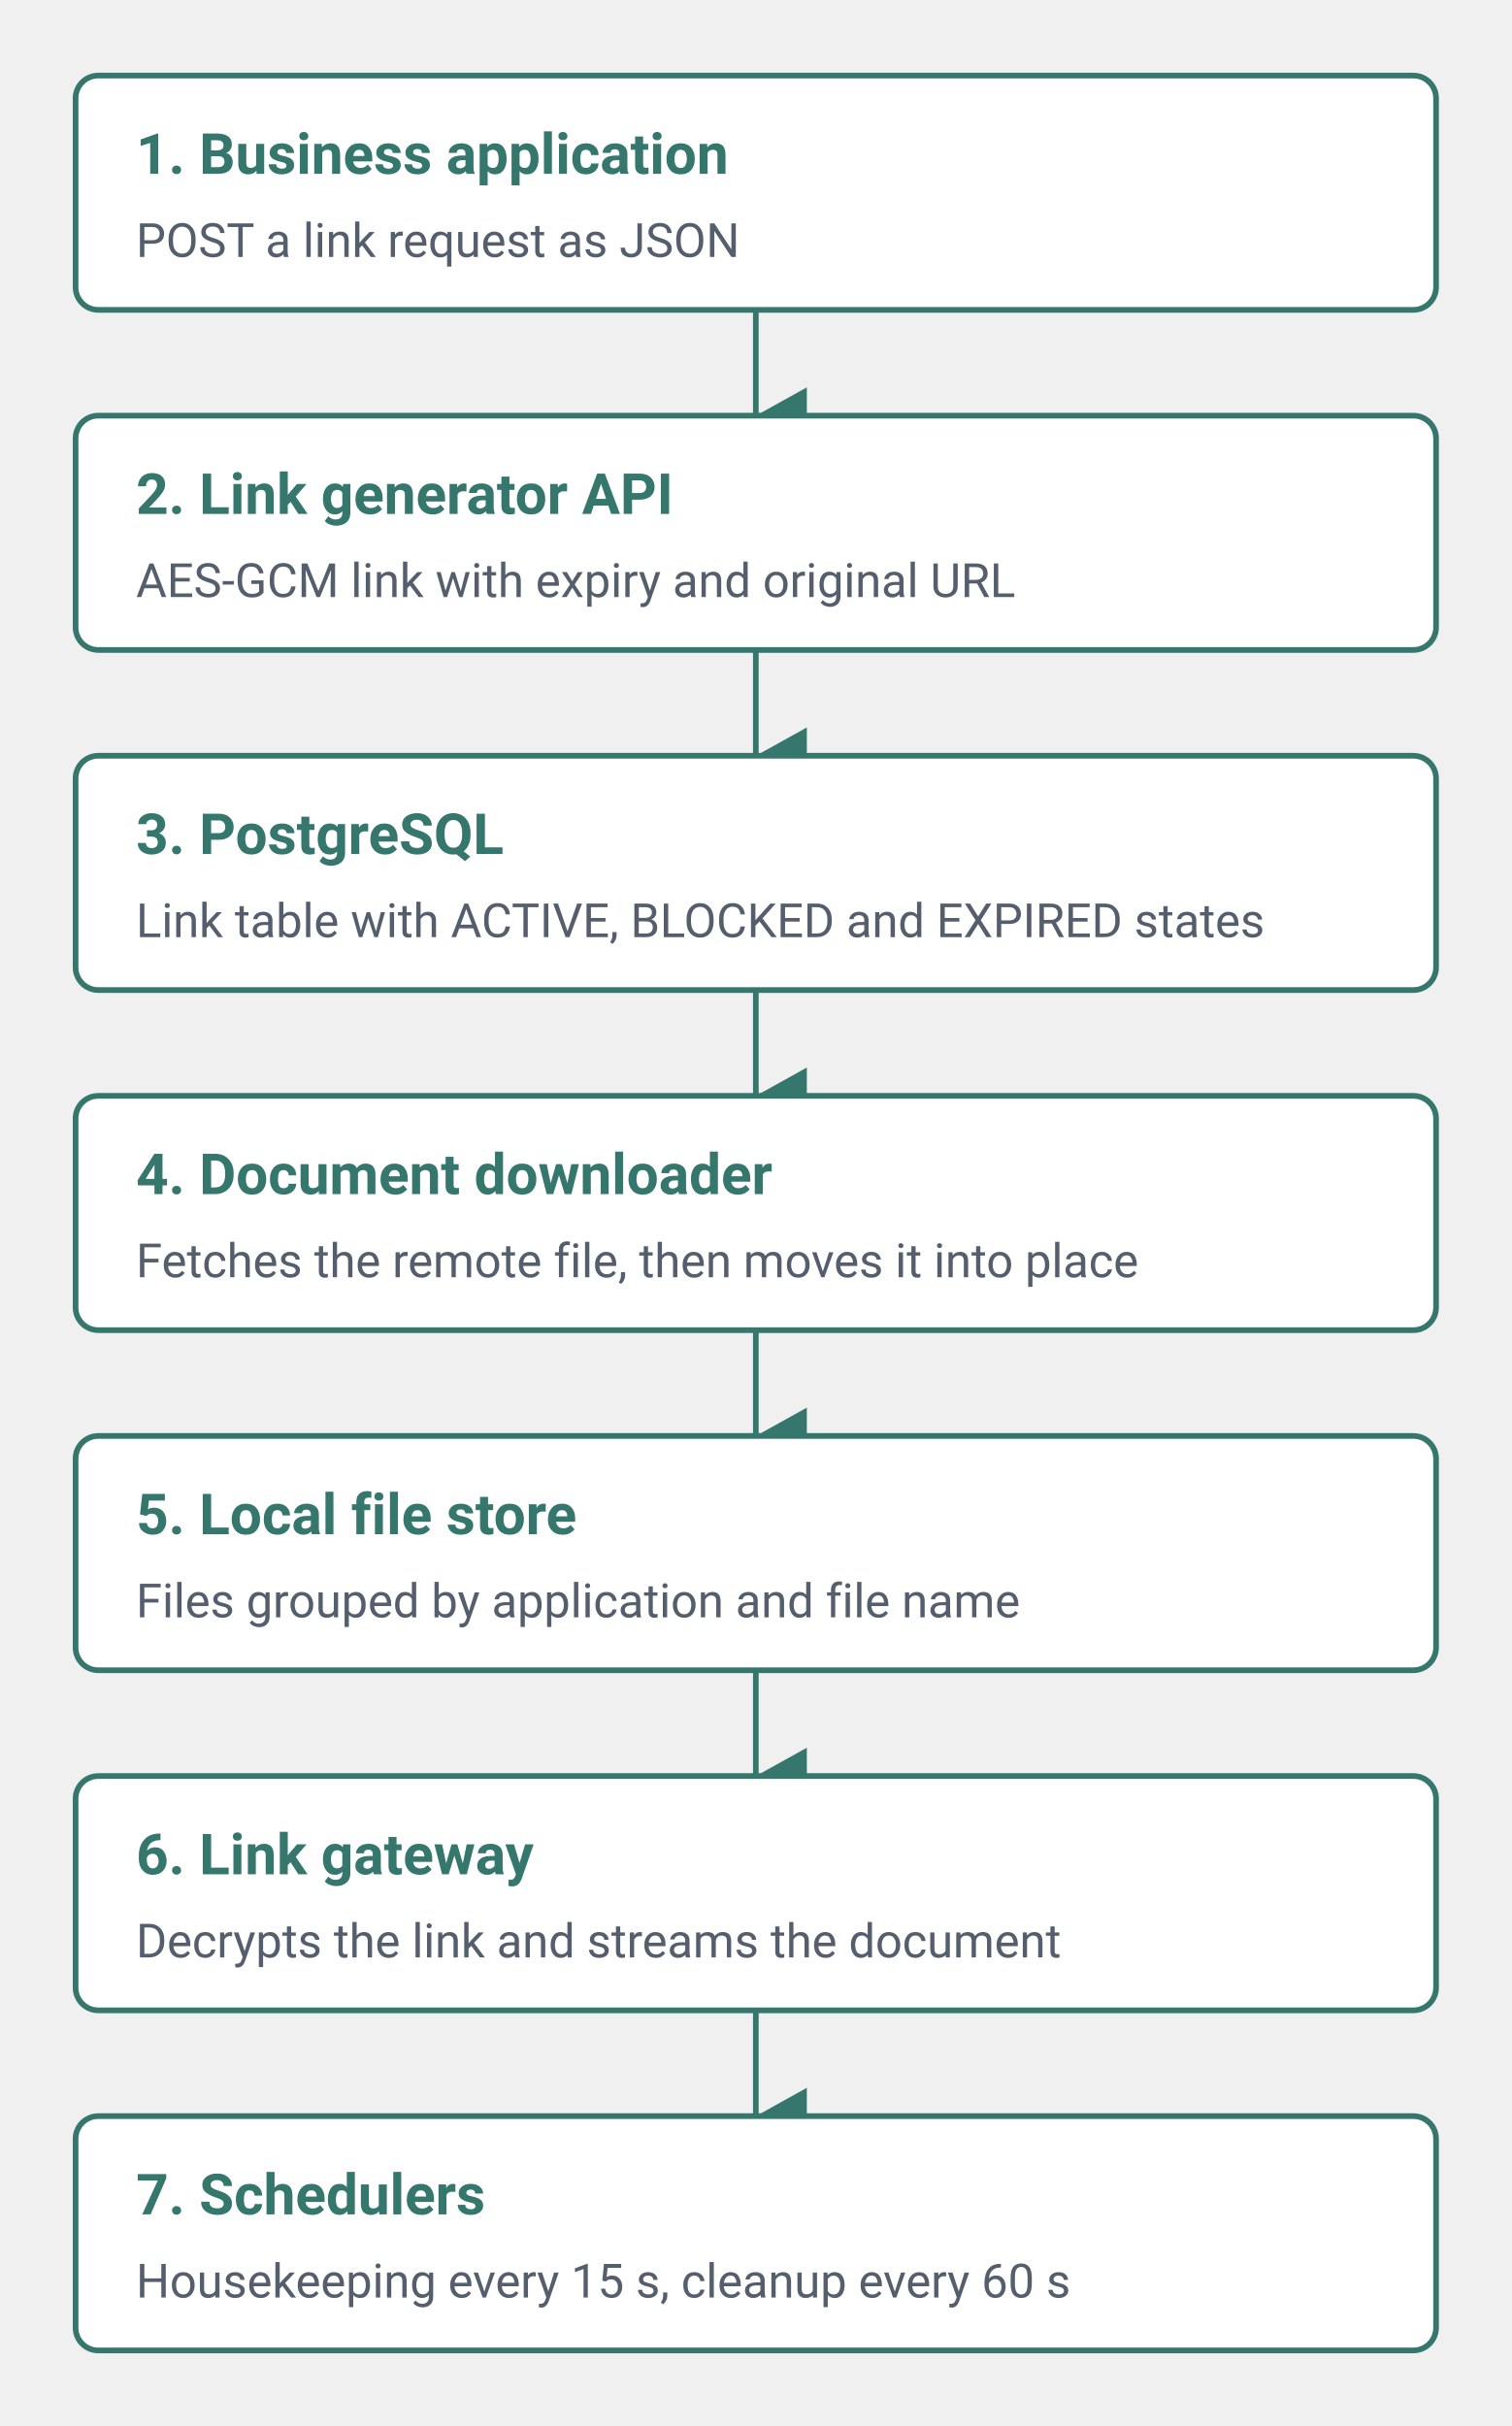
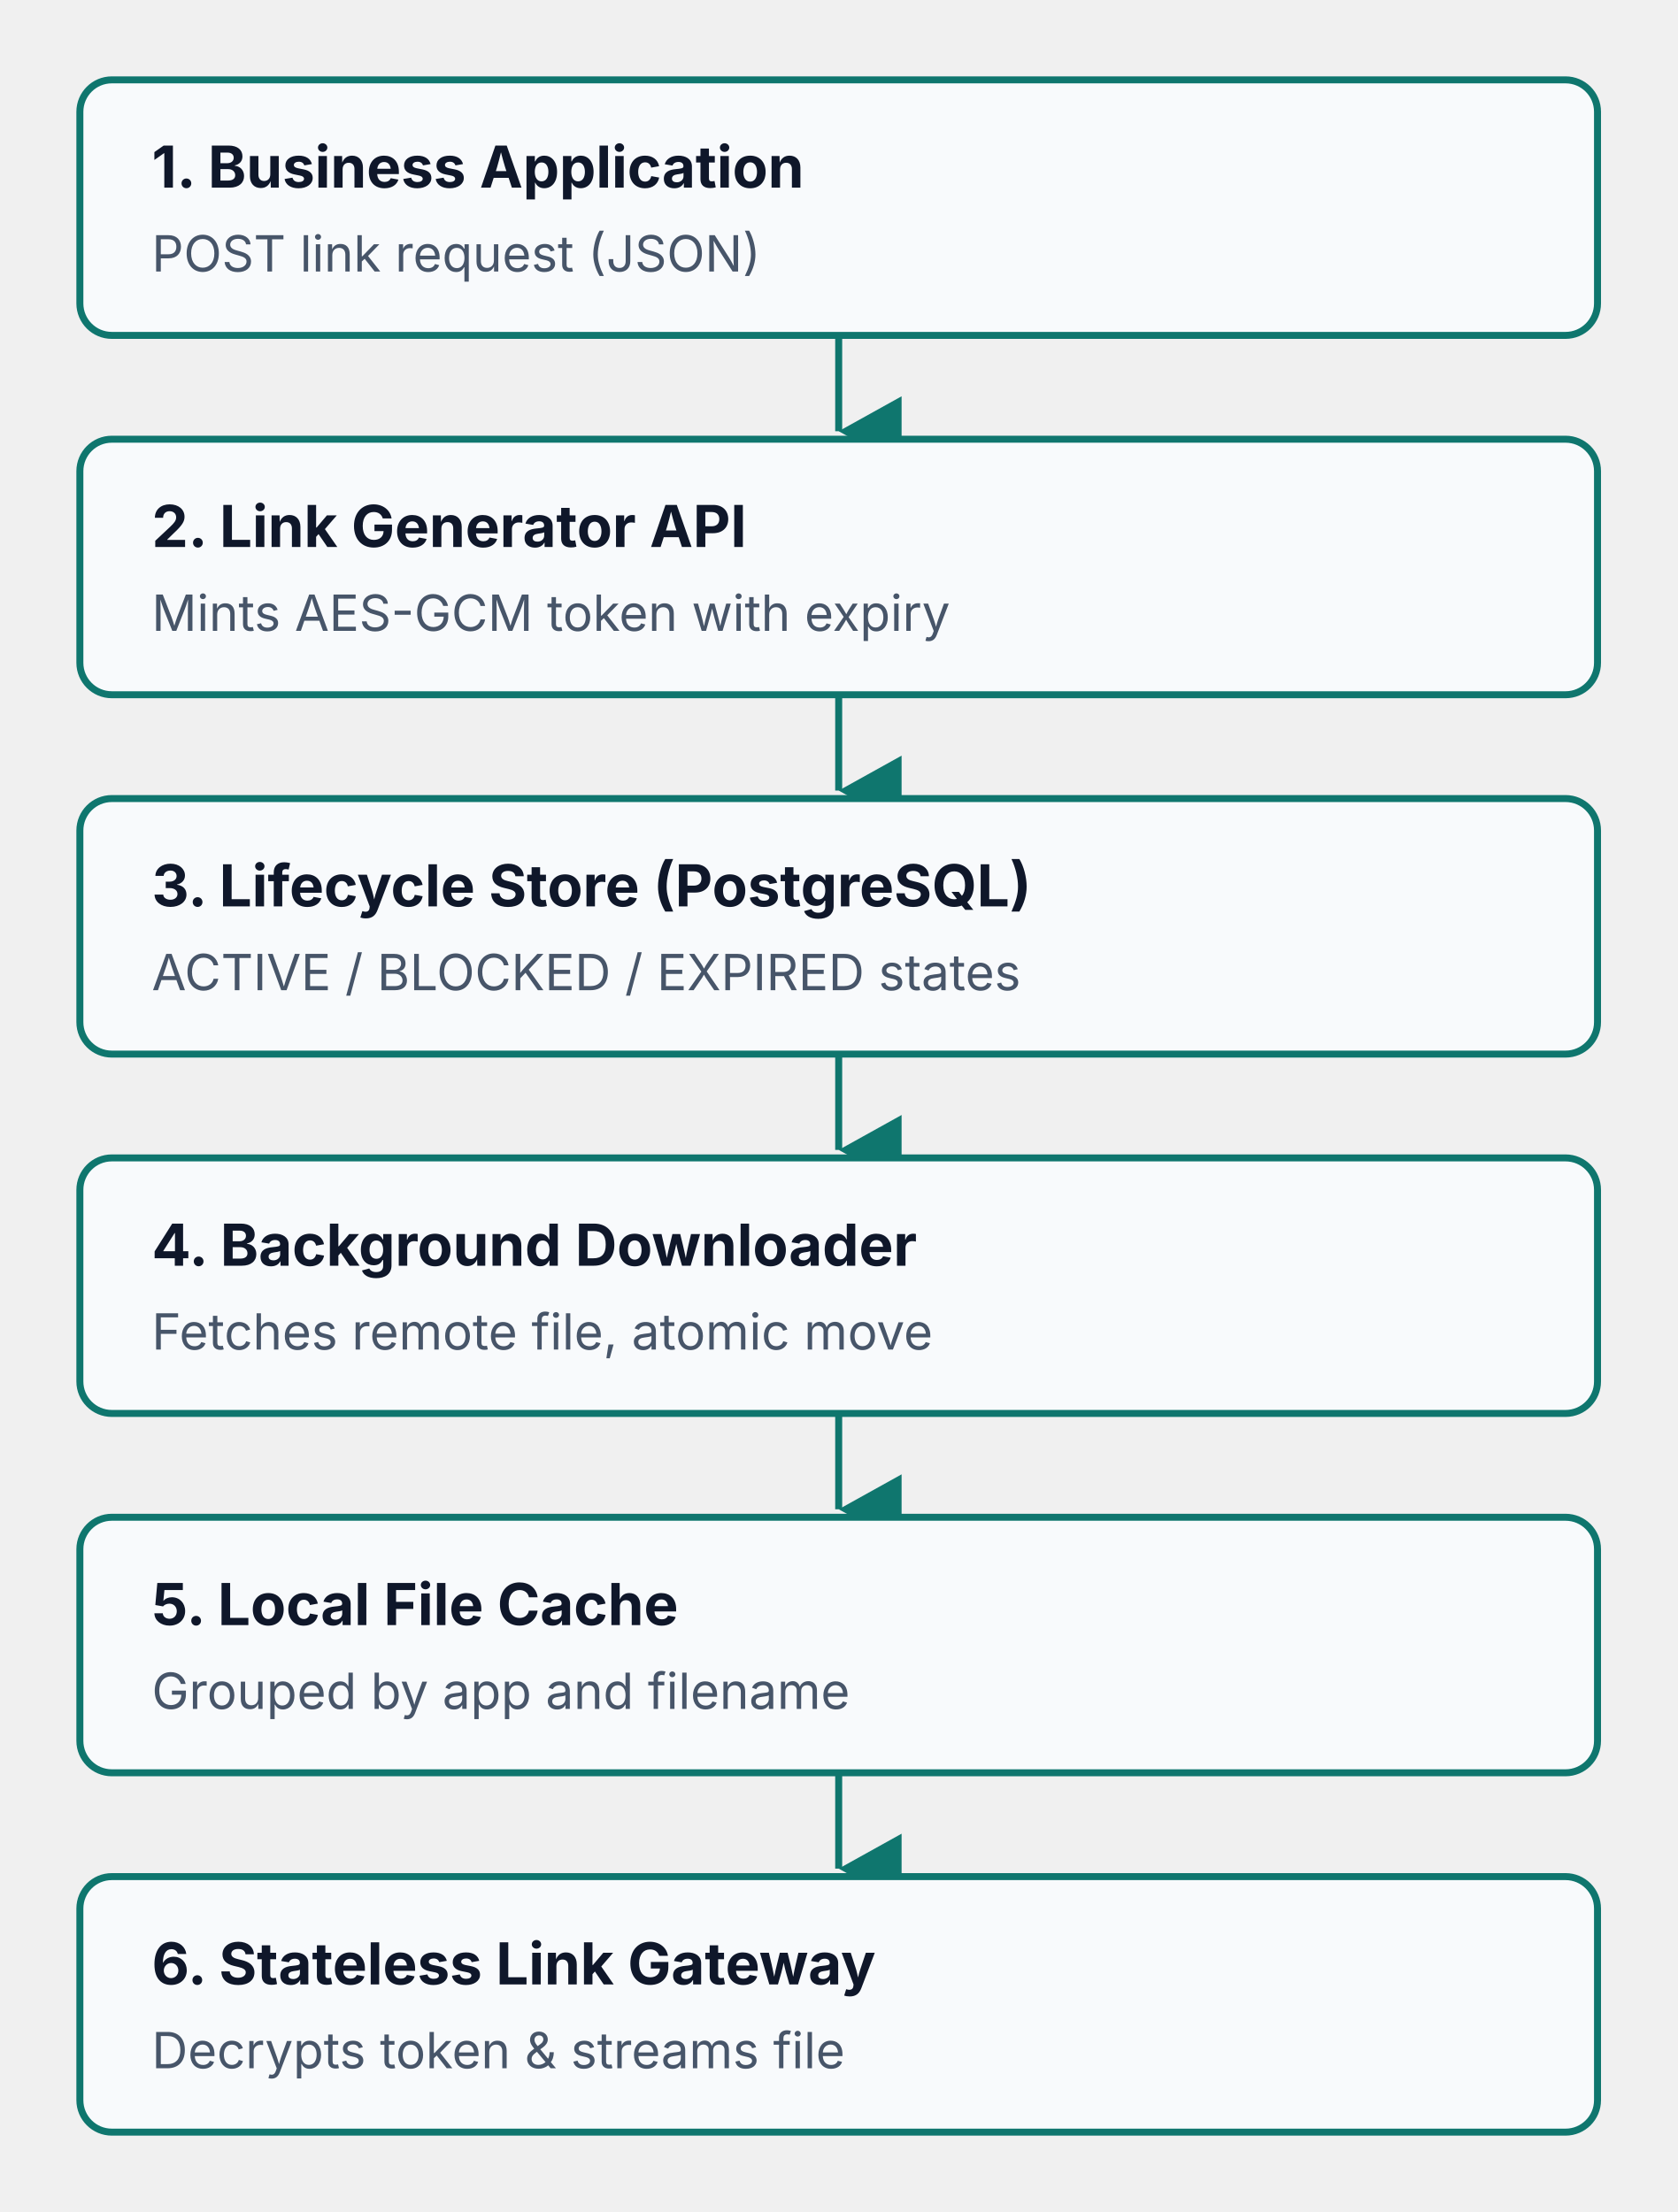
- <svg xmlns="http://www.w3.org/2000/svg" viewBox="0 0 400 642" role="img">
+ <svg xmlns="http://www.w3.org/2000/svg" viewBox="0 0 420 554" width="420" height="554" role="img">
  <defs>
-     <marker id="arrow" markerWidth="10" markerHeight="10" refX="5" refY="9" orient="auto">
-       <path d="M0,0 L5,9 L10,0" fill="#35776d" />
+     <marker id="arrow-document-link-gateway" markerWidth="10" markerHeight="10" refX="5" refY="9" orient="auto">
+       <path d="M0,0 L5,9 L10,0" fill="#0f766e" />
    </marker>
  </defs>
  <style>
-     .box { fill: #fff; stroke: #35776d; stroke-width: 1.5; }
-     .title { fill: #35776d; font: 700 15px Roboto, Arial, sans-serif; }
-     .detail { fill: #545e6c; font: 400 12.5px Roboto, Arial, sans-serif; }
-     .link { stroke: #35776d; stroke-width: 1.5; marker-end: url(#arrow); }
+     .box { fill: #f8fafc; stroke: #0f766e; stroke-width: 1.75; }
+     .title { fill: #0f172a; font: 700 14.5px Inter, system-ui, -apple-system, sans-serif; }
+     .detail { fill: #475569; font: 400 12.5px Inter, system-ui, -apple-system, sans-serif; }
+     .link { stroke: #0f766e; stroke-width: 1.75; marker-end: url(#arrow-document-link-gateway); }
  </style>
-   <rect class="box" x="20" y="20" width="360" height="62" rx="6" />
-   <text class="title" x="36" y="46">1. Business application</text>
-   <text class="detail" x="36" y="68">POST a link request as JSON</text>
-   <line class="link" x1="200" y1="82" x2="200" y2="110" />
-   <rect class="box" x="20" y="110" width="360" height="62" rx="6" />
-   <text class="title" x="36" y="136">2. Link generator API</text>
-   <text class="detail" x="36" y="158">AES-GCM link with expiry and original URL</text>
-   <line class="link" x1="200" y1="172" x2="200" y2="200" />
-   <rect class="box" x="20" y="200" width="360" height="62" rx="6" />
-   <text class="title" x="36" y="226">3. PostgreSQL</text>
-   <text class="detail" x="36" y="248">Link table with ACTIVE, BLOCKED and EXPIRED states</text>
-   <line class="link" x1="200" y1="262" x2="200" y2="290" />
-   <rect class="box" x="20" y="290" width="360" height="62" rx="6" />
-   <text class="title" x="36" y="316">4. Document downloader</text>
-   <text class="detail" x="36" y="338">Fetches the remote file, then moves it into place</text>
-   <line class="link" x1="200" y1="352" x2="200" y2="380" />
-   <rect class="box" x="20" y="380" width="360" height="62" rx="6" />
-   <text class="title" x="36" y="406">5. Local file store</text>
-   <text class="detail" x="36" y="428">Files grouped by application and file name</text>
-   <line class="link" x1="200" y1="442" x2="200" y2="470" />
-   <rect class="box" x="20" y="470" width="360" height="62" rx="6" />
-   <text class="title" x="36" y="496">6. Link gateway</text>
-   <text class="detail" x="36" y="518">Decrypts the link and streams the document</text>
-   <line class="link" x1="200" y1="532" x2="200" y2="560" />
-   <rect class="box" x="20" y="560" width="360" height="62" rx="6" />
-   <text class="title" x="36" y="586">7. Schedulers</text>
-   <text class="detail" x="36" y="608">Housekeeping every 15 s, cleanup every 60 s</text>
+   <rect class="box" x="20" y="20" width="380" height="64" rx="8" />
+   <text class="title" x="38" y="47">1. Business Application</text>
+   <text class="detail" x="38" y="68">POST link request (JSON)</text>
+   <line class="link" x1="210" y1="84" x2="210" y2="108" />
+   <rect class="box" x="20" y="110" width="380" height="64" rx="8" />
+   <text class="title" x="38" y="137">2. Link Generator API</text>
+   <text class="detail" x="38" y="158">Mints AES-GCM token with expiry</text>
+   <line class="link" x1="210" y1="174" x2="210" y2="198" />
+   <rect class="box" x="20" y="200" width="380" height="64" rx="8" />
+   <text class="title" x="38" y="227">3. Lifecycle Store (PostgreSQL)</text>
+   <text class="detail" x="38" y="248">ACTIVE / BLOCKED / EXPIRED states</text>
+   <line class="link" x1="210" y1="264" x2="210" y2="288" />
+   <rect class="box" x="20" y="290" width="380" height="64" rx="8" />
+   <text class="title" x="38" y="317">4. Background Downloader</text>
+   <text class="detail" x="38" y="338">Fetches remote file, atomic move</text>
+   <line class="link" x1="210" y1="354" x2="210" y2="378" />
+   <rect class="box" x="20" y="380" width="380" height="64" rx="8" />
+   <text class="title" x="38" y="407">5. Local File Cache</text>
+   <text class="detail" x="38" y="428">Grouped by app and filename</text>
+   <line class="link" x1="210" y1="444" x2="210" y2="468" />
+   <rect class="box" x="20" y="470" width="380" height="64" rx="8" />
+   <text class="title" x="38" y="497">6. Stateless Link Gateway</text>
+   <text class="detail" x="38" y="518">Decrypts token &amp; streams file</text>
</svg>
